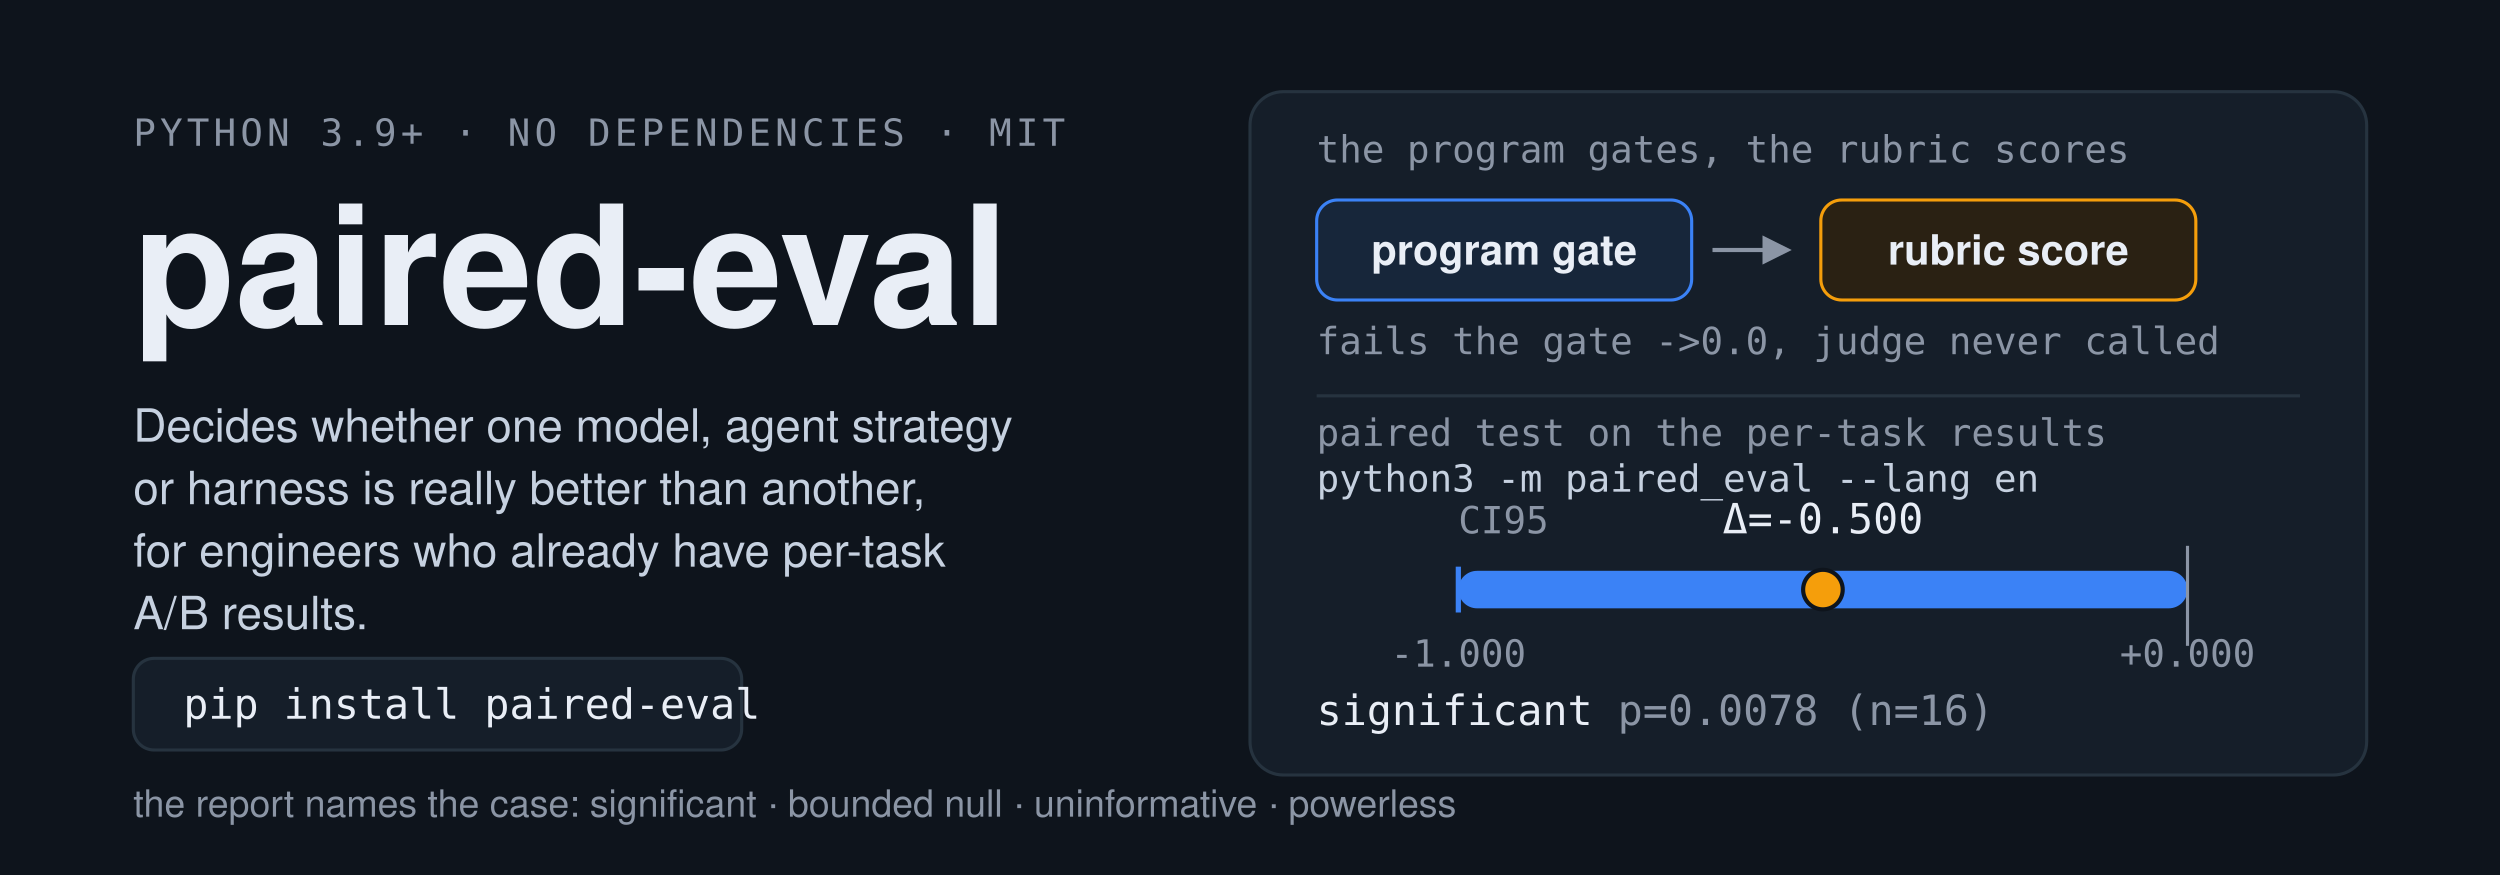
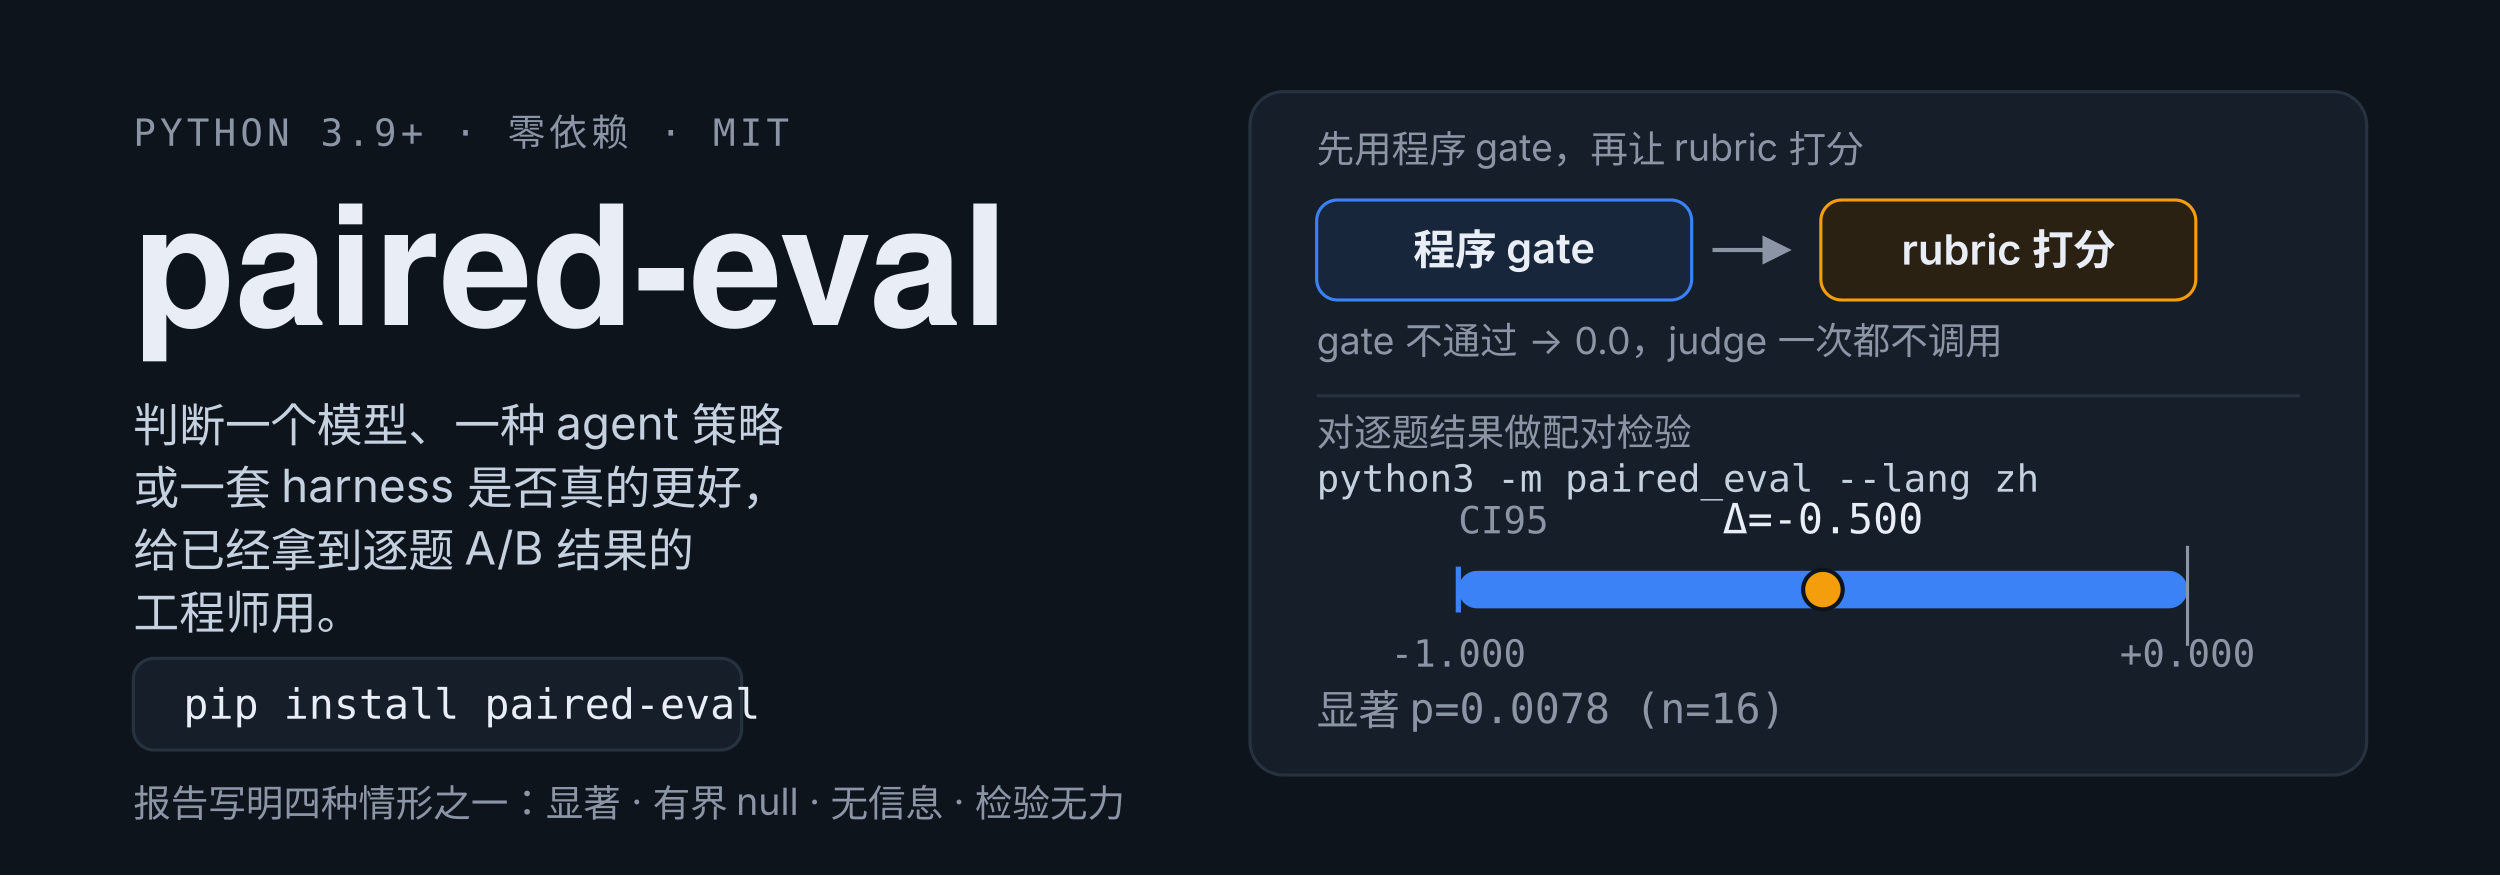
<svg xmlns="http://www.w3.org/2000/svg" width="1200" height="420" viewBox="0 0 1200 420" role="img" aria-labelledby="title desc">
  <rect width="1200" height="420" fill="#0E141C" />
  <g id="identity">
-     <text x="64" y="70" font-family="ui-monospace, SFMono-Regular, Menlo, monospace" font-size="18" letter-spacing="2" fill="#8B95A5">PYTHON 3.9+ · NO DEPENDENCIES · MIT</text>
+     <text x="64" y="70" font-family="ui-monospace, SFMono-Regular, Menlo, monospace" font-size="18" letter-spacing="2" fill="#8B95A5">PYTHON 3.9+ · 零依赖 · MIT</text>
    <text x="64" y="156" font-family="-apple-system, BlinkMacSystemFont, Segoe UI, Helvetica, Arial, sans-serif" font-size="80" font-weight="700" fill="#E9EEF6">paired-eval</text>
-     <g font-family="-apple-system, BlinkMacSystemFont, Segoe UI, Helvetica, Arial, sans-serif" font-size="22" fill="#C6D1E0">
-       <text x="64" y="212">Decides whether one model, agent strategy</text>
-       <text x="64" y="242">or harness is really better than another,</text>
-       <text x="64" y="272">for engineers who already have per-task</text>
-       <text x="64" y="302">A/B results.</text>
+     <g font-family="-apple-system, BlinkMacSystemFont, Segoe UI, PingFang SC, Microsoft YaHei, sans-serif" font-size="22" fill="#C6D1E0">
+       <text x="64" y="212">判断一个模型、一种 agent 策略</text>
+       <text x="64" y="242">或一套 harness 是否真的更好，</text>
+       <text x="64" y="272">给已经拿到逐题 A/B 结果的</text>
+       <text x="64" y="302">工程师用。</text>
    </g>
    <rect x="64" y="316" width="292" height="44" rx="10" fill="#151E29" stroke="#26333F" stroke-width="1.5" />
    <text x="88" y="345" font-family="ui-monospace, SFMono-Regular, Menlo, monospace" font-size="20" fill="#E9EEF6">pip install paired-eval</text>
-     <text x="64" y="392" font-family="-apple-system, BlinkMacSystemFont, Segoe UI, Helvetica, Arial, sans-serif" font-size="18" fill="#8B95A5">the report names the case: significant · bounded null · uninformative · powerless</text>
+     <text x="64" y="392" font-family="-apple-system, BlinkMacSystemFont, Segoe UI, PingFang SC, Microsoft YaHei, sans-serif" font-size="18" fill="#8B95A5">报告写明四种情形之一：显著 · 有界 null · 无信息 · 检验无力</text>
  </g>
  <g id="report">
    <rect x="600" y="44" width="536" height="328" rx="16" fill="#151E29" stroke="#26333F" stroke-width="1.5" />
-     <text x="632" y="78" font-family="ui-monospace, SFMono-Regular, Menlo, monospace" font-size="18" fill="#8B95A5">the program gates, the rubric scores</text>
+     <text x="632" y="78" font-family="-apple-system, BlinkMacSystemFont, Segoe UI, PingFang SC, Microsoft YaHei, sans-serif" font-size="18" fill="#8B95A5">先用程序 gate，再让 rubric 打分</text>
    <g id="verification-stack">
      <rect x="632" y="96" width="180" height="48" rx="10" fill="#17263A" stroke="#3B82F6" stroke-width="1.5" />
-       <text x="722" y="127" text-anchor="middle" font-family="-apple-system, BlinkMacSystemFont, Segoe UI, Helvetica, Arial, sans-serif" font-size="20" font-weight="600" fill="#E9EEF6">program gate</text>
+       <text x="722" y="127" text-anchor="middle" font-family="-apple-system, BlinkMacSystemFont, Segoe UI, PingFang SC, Microsoft YaHei, sans-serif" font-size="20" font-weight="600" fill="#E9EEF6">程序 gate</text>
      <line x1="822" y1="120" x2="852" y2="120" stroke="#8B95A5" stroke-width="2" />
      <path d="M860 120 L846 113 L846 127 Z" fill="#8B95A5" />
      <rect x="874" y="96" width="180" height="48" rx="10" fill="#2A2113" stroke="#F59E0B" stroke-width="1.5" />
-       <text x="964" y="127" text-anchor="middle" font-family="-apple-system, BlinkMacSystemFont, Segoe UI, Helvetica, Arial, sans-serif" font-size="20" font-weight="600" fill="#E9EEF6">rubric score</text>
+       <text x="964" y="127" text-anchor="middle" font-family="-apple-system, BlinkMacSystemFont, Segoe UI, PingFang SC, Microsoft YaHei, sans-serif" font-size="20" font-weight="600" fill="#E9EEF6">rubric 打分</text>
    </g>
-     <text x="632" y="170" font-family="ui-monospace, SFMono-Regular, Menlo, monospace" font-size="18" fill="#8B95A5">fails the gate -&gt;0.0, judge never called</text>
+     <text x="632" y="170" font-family="-apple-system, BlinkMacSystemFont, Segoe UI, PingFang SC, Microsoft YaHei, sans-serif" font-size="18" fill="#8B95A5">gate 不通过 → 0.0，judge 一次都不调用</text>
    <line x1="632" y1="190" x2="1104" y2="190" stroke="#26333F" stroke-width="1.5" />
-     <text x="632" y="214" font-family="ui-monospace, SFMono-Regular, Menlo, monospace" font-size="18" fill="#8B95A5">paired test on the per-task results</text>
-     <text x="632" y="236" font-family="ui-monospace, SFMono-Regular, Menlo, monospace" font-size="18" fill="#C6D1E0">python3 -m paired_eval --lang en</text>
+     <text x="632" y="214" font-family="-apple-system, BlinkMacSystemFont, Segoe UI, PingFang SC, Microsoft YaHei, sans-serif" font-size="18" fill="#8B95A5">对逐题结果做配对检验</text>
+     <text x="632" y="236" font-family="ui-monospace, SFMono-Regular, Menlo, monospace" font-size="18" fill="#C6D1E0">python3 -m paired_eval --lang zh</text>
    <g id="paired-interval">
      <text x="700" y="256" font-family="ui-monospace, SFMono-Regular, Menlo, monospace" font-size="18" fill="#8B95A5">CI95</text>
      <text x="875" y="256" text-anchor="middle" font-family="ui-monospace, SFMono-Regular, Menlo, monospace" font-size="20" fill="#E9EEF6">Δ=-0.500</text>
      <rect x="700" y="274" width="350" height="18" rx="9" fill="#3B82F6" />
      <line x1="700" y1="272" x2="700" y2="294" stroke="#3B82F6" stroke-width="2.5" />
      <line x1="1050" y1="262" x2="1050" y2="310" stroke="#8B95A5" stroke-width="1.5" />
      <circle cx="875" cy="283" r="9.5" fill="#F59E0B" stroke="#0E141C" stroke-width="2" />
      <g font-family="ui-monospace, SFMono-Regular, Menlo, monospace" font-size="18" fill="#8B95A5">
        <text x="700" y="320" text-anchor="middle">-1.000</text>
        <text x="1050" y="320" text-anchor="middle">+0.000</text>
      </g>
    </g>
-     <text x="632" y="348" font-family="ui-monospace, SFMono-Regular, Menlo, monospace" font-size="20" fill="#8B95A5">
-       <tspan fill="#E9EEF6">significant</tspan> p=0.0078 (n=16)</text>
+     <text x="632" y="348" font-family="ui-monospace, SFMono-Regular, Menlo, monospace" font-size="20" fill="#8B95A5">显著 p=0.0078 (n=16)</text>
  </g>
</svg>
